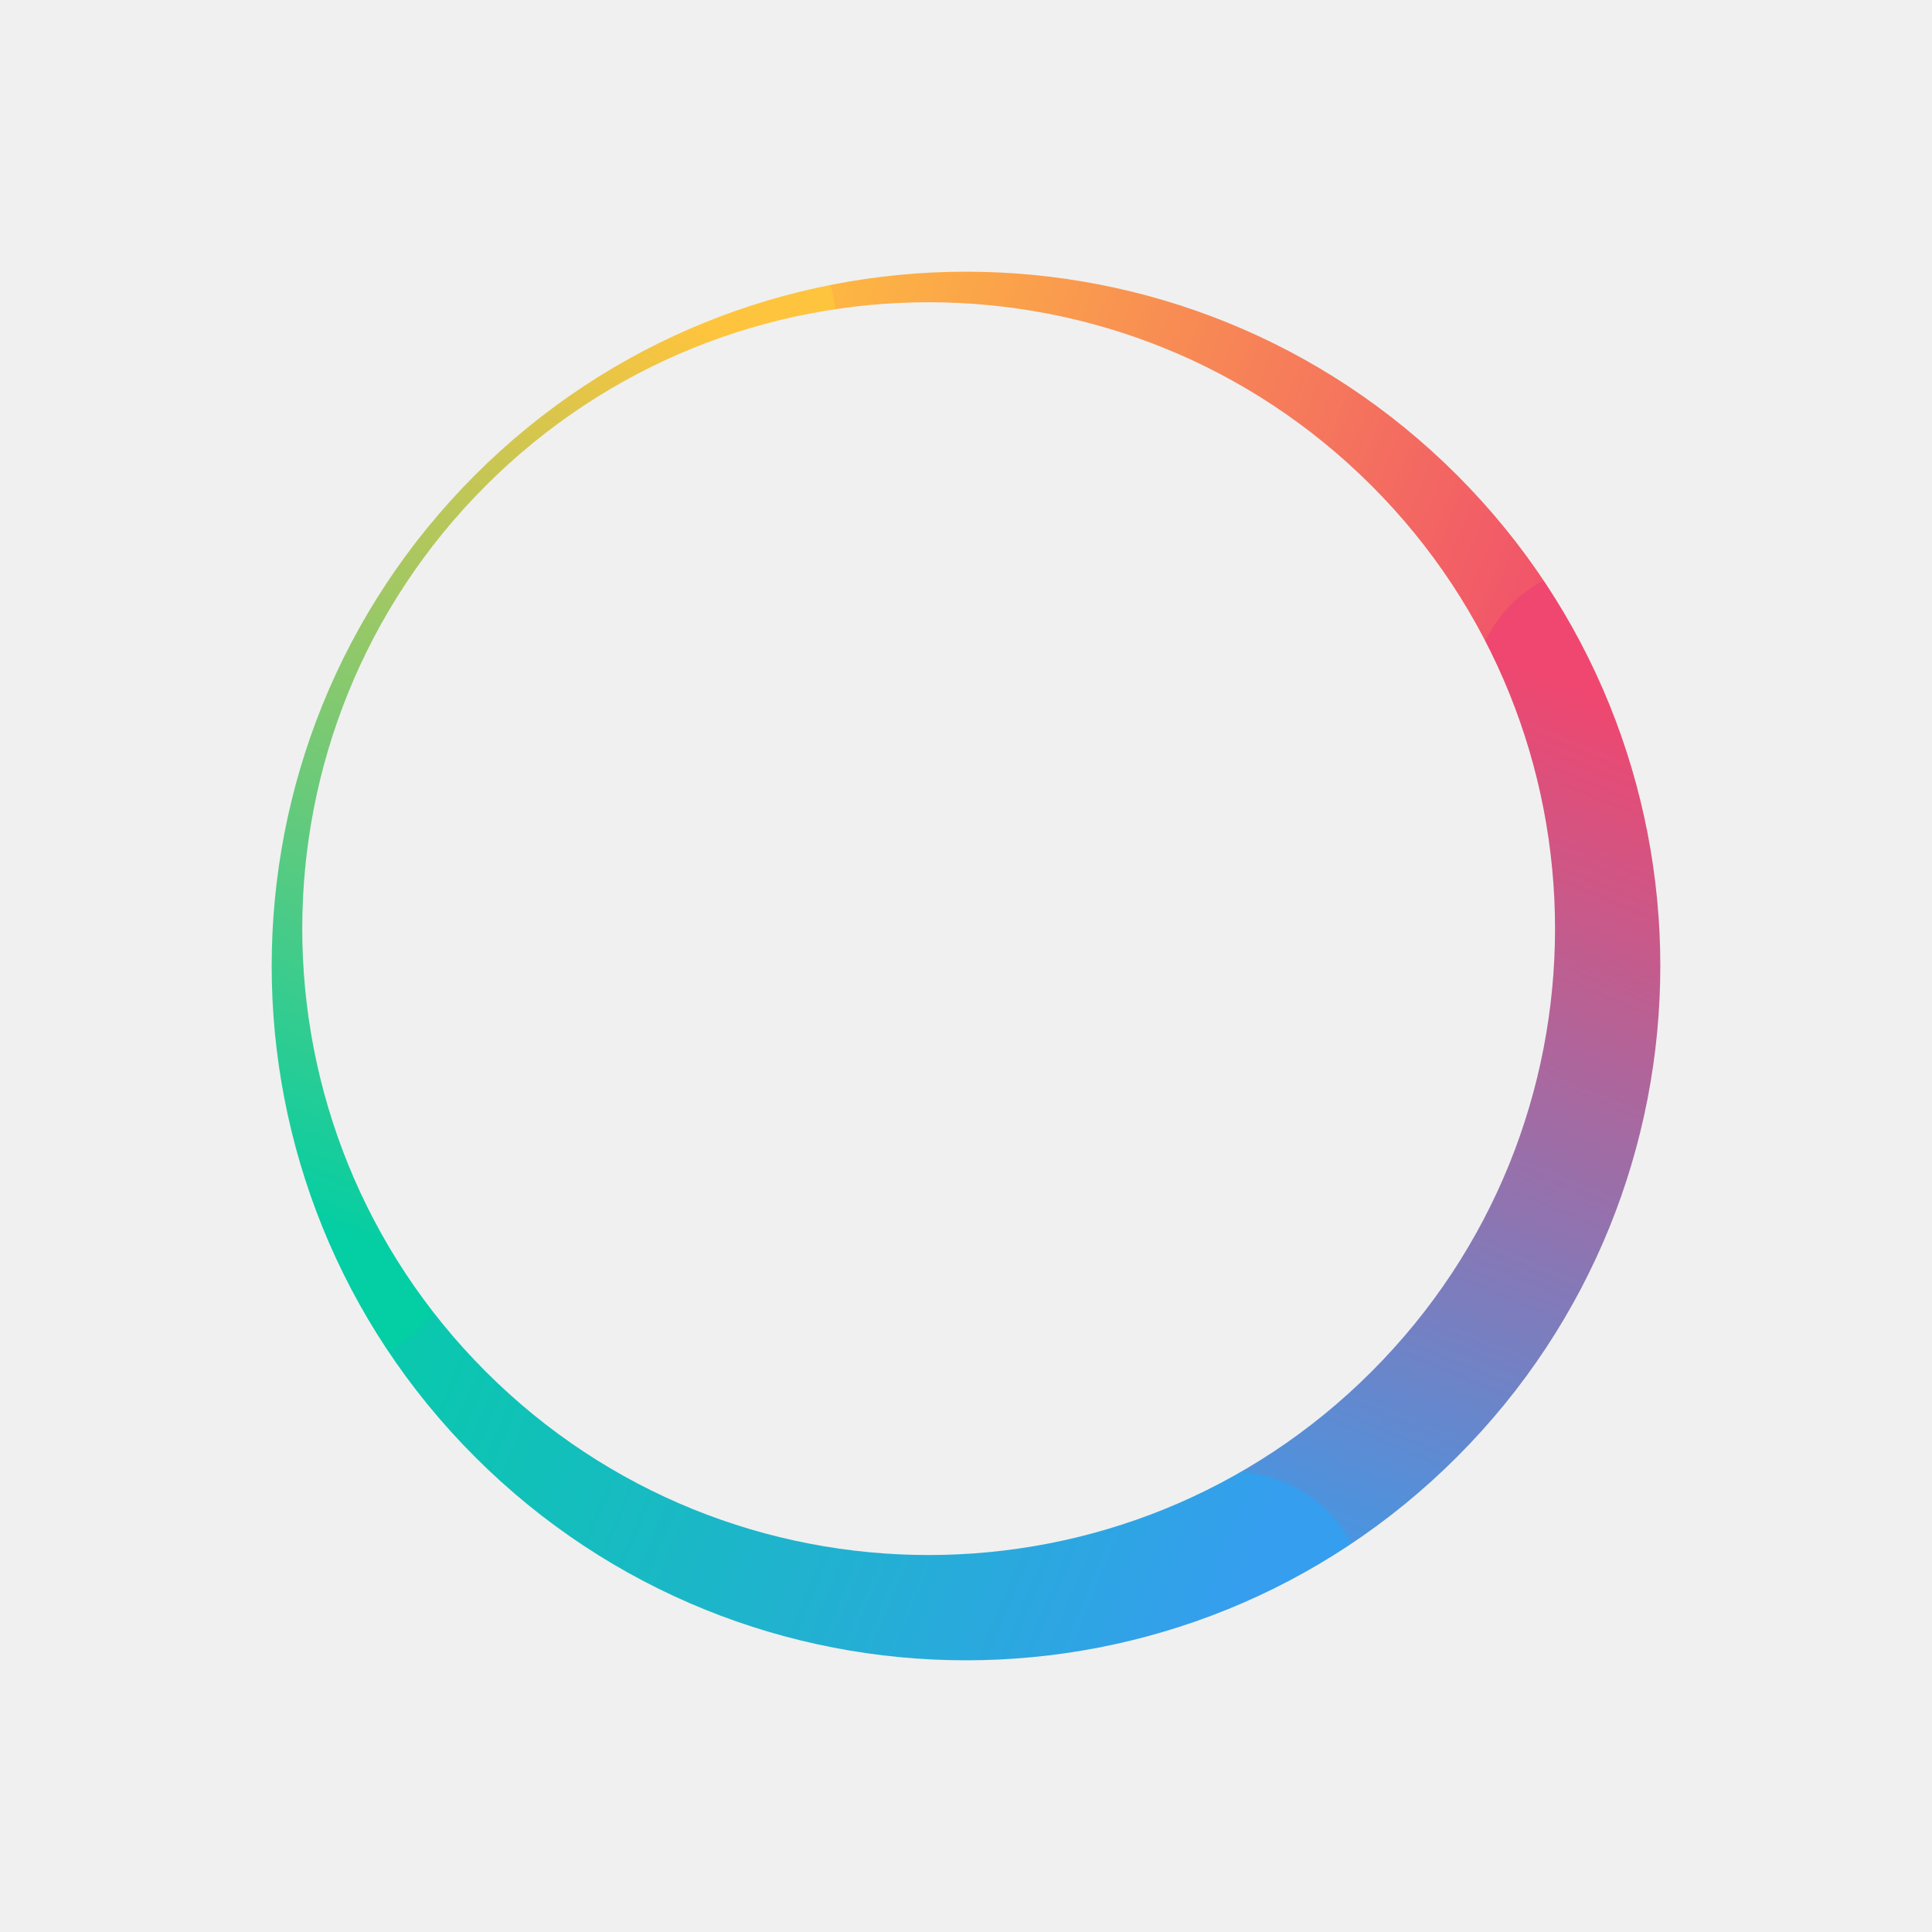
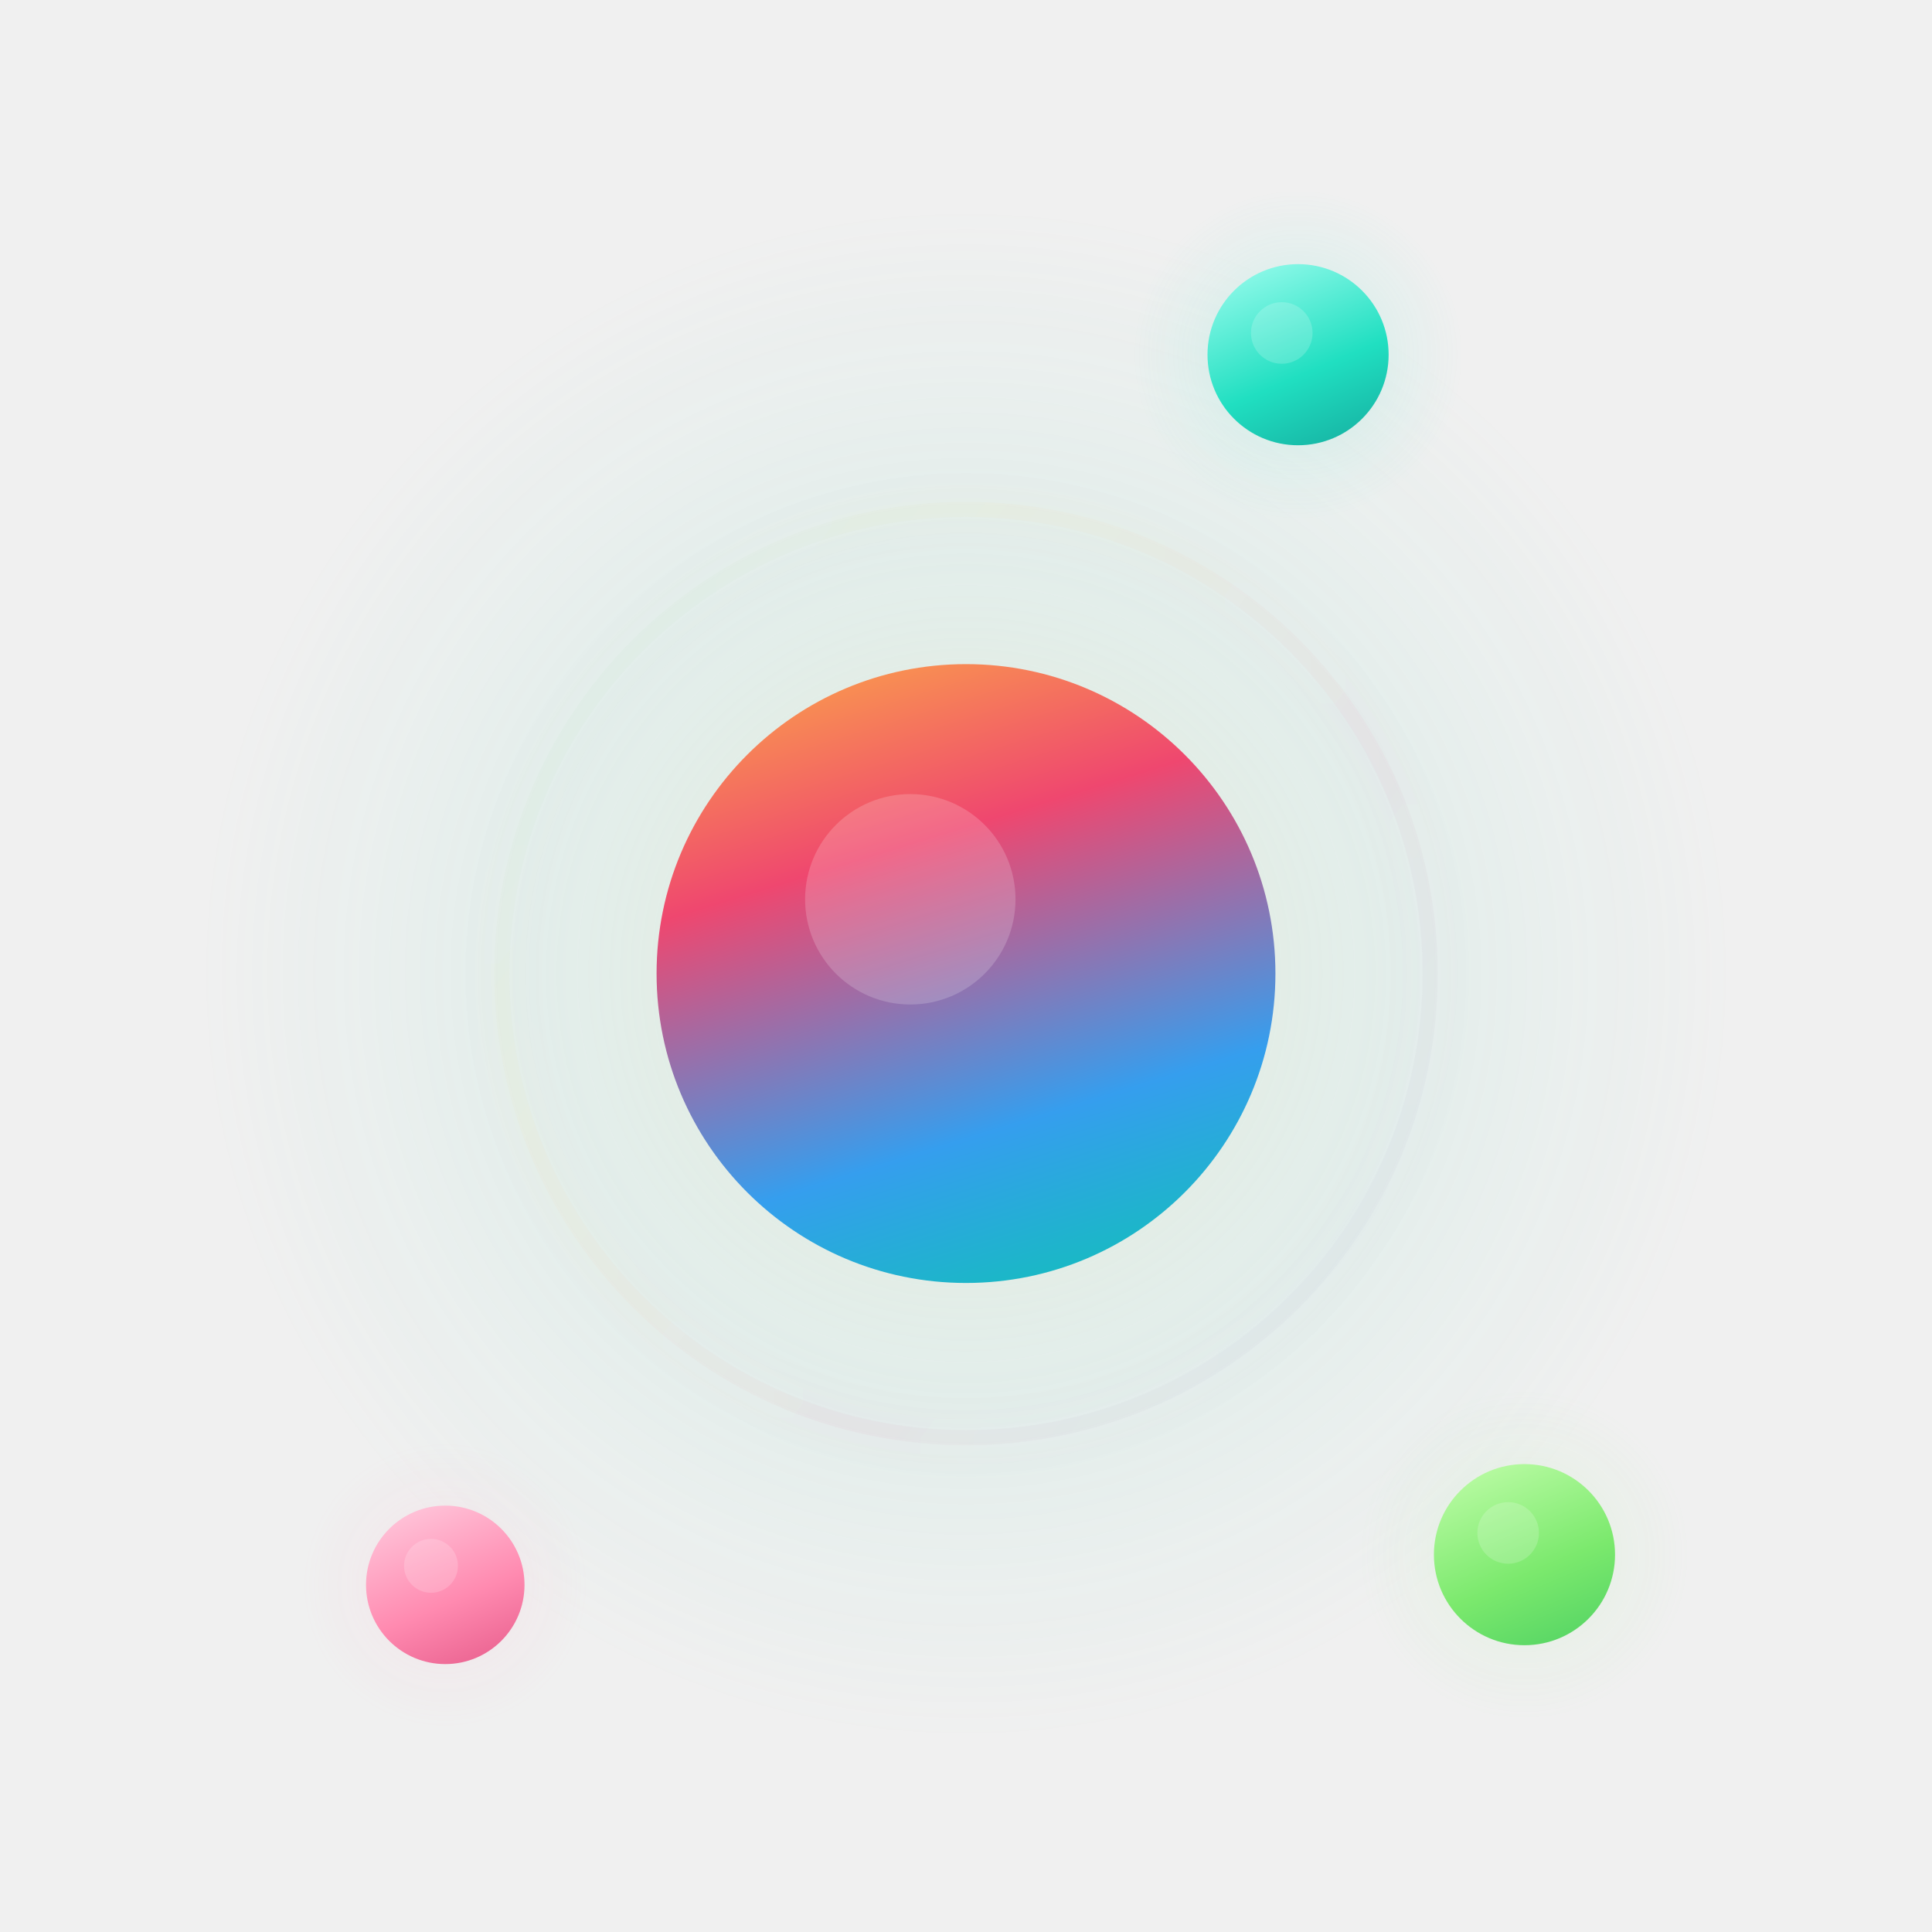
- <svg xmlns="http://www.w3.org/2000/svg" viewBox="0 0 128 128" width="128" height="128" fill="none">
+ <svg xmlns="http://www.w3.org/2000/svg" viewBox="0 0 512 512" width="512" height="512" fill="none">
  <defs>
-     <linearGradient id="curyo-top-right" x1="64" y1="18" x2="110" y2="64" gradientUnits="userSpaceOnUse">
-       <stop offset="0" stop-color="#FFC43D" />
-       <stop offset="1" stop-color="#EF476F" />
+     <linearGradient id="curyo-logo-main-fill" x1="0" y1="0" x2="1" y2="1" gradientTransform="rotate(28 .5 .5)">
+       <stop offset="0%" stop-color="#FFC43D" />
+       <stop offset="34%" stop-color="#EF476F" />
+       <stop offset="68%" stop-color="#359EEE" />
+       <stop offset="100%" stop-color="#03CEA4" />
    </linearGradient>
-     <linearGradient id="curyo-bottom-right" x1="110" y1="64" x2="64" y2="110" gradientUnits="userSpaceOnUse">
-       <stop offset="0" stop-color="#EF476F" />
-       <stop offset="1" stop-color="#359EEE" />
+     <radialGradient id="curyo-logo-main-glow" cx="50%" cy="50%" r="50%">
+       <stop offset="0%" stop-color="#FFE08E" stop-opacity=".54" />
+       <stop offset="58%" stop-color="#5BD7B8" stop-opacity=".18" />
+       <stop offset="100%" stop-color="#5BD7B8" stop-opacity="0" />
+     </radialGradient>
+     <linearGradient id="curyo-logo-orbit" x1="110" y1="150" x2="394" y2="366" gradientUnits="userSpaceOnUse">
+       <stop offset="0%" stop-color="#03CEA4" stop-opacity=".18" />
+       <stop offset="32%" stop-color="#FFC43D" stop-opacity=".16" />
+       <stop offset="64%" stop-color="#EF476F" stop-opacity=".18" />
+       <stop offset="100%" stop-color="#359EEE" stop-opacity=".18" />
    </linearGradient>
-     <linearGradient id="curyo-bottom-left" x1="64" y1="110" x2="18" y2="64" gradientUnits="userSpaceOnUse">
-       <stop offset="0" stop-color="#359EEE" />
-       <stop offset="1" stop-color="#03CEA4" />
+     <filter id="curyo-logo-orbit-blur" x="70" y="70" width="372" height="372" filterUnits="userSpaceOnUse">
+       <feGaussianBlur stdDeviation="4.5" />
+     </filter>
+     <linearGradient id="curyo-logo-top-fill" x1="0" y1="0" x2="1" y2="1" gradientTransform="rotate(22 .5 .5)">
+       <stop offset="0%" stop-color="#A8FFF2" />
+       <stop offset="58%" stop-color="#20DFC1" />
+       <stop offset="100%" stop-color="#14A79B" />
    </linearGradient>
-     <linearGradient id="curyo-top-left" x1="18" y1="64" x2="64" y2="18" gradientUnits="userSpaceOnUse">
-       <stop offset="0" stop-color="#03CEA4" />
-       <stop offset="1" stop-color="#FFC43D" />
+     <radialGradient id="curyo-logo-top-glow" cx="50%" cy="50%" r="50%">
+       <stop offset="0%" stop-color="#A8FFF2" stop-opacity=".46" />
+       <stop offset="58%" stop-color="#20DFC1" stop-opacity=".16" />
+       <stop offset="100%" stop-color="#20DFC1" stop-opacity="0" />
+     </radialGradient>
+     <linearGradient id="curyo-logo-left-fill" x1="0" y1="0" x2="1" y2="1" gradientTransform="rotate(22 .5 .5)">
+       <stop offset="0%" stop-color="#FFD2E3" />
+       <stop offset="58%" stop-color="#FF8AB0" />
+       <stop offset="100%" stop-color="#E45787" />
    </linearGradient>
-     <mask id="curyo-ring-mask">
-       <rect width="128" height="128" fill="black" />
-       <g transform="rotate(-22.5 64 64)">
-         <circle cx="64" cy="64" r="46" fill="white" />
-         <circle cx="64" cy="60.5" r="41.5" fill="black" />
-       </g>
-     </mask>
+     <radialGradient id="curyo-logo-left-glow" cx="50%" cy="50%" r="50%">
+       <stop offset="0%" stop-color="#FFD2E3" stop-opacity=".42" />
+       <stop offset="58%" stop-color="#FF8AB0" stop-opacity=".14" />
+       <stop offset="100%" stop-color="#FF8AB0" stop-opacity="0" />
+     </radialGradient>
+     <linearGradient id="curyo-logo-right-fill" x1="0" y1="0" x2="1" y2="1" gradientTransform="rotate(22 .5 .5)">
+       <stop offset="0%" stop-color="#C7FFAF" />
+       <stop offset="58%" stop-color="#7BE96D" />
+       <stop offset="100%" stop-color="#4BCF62" />
+     </linearGradient>
+     <radialGradient id="curyo-logo-right-glow" cx="50%" cy="50%" r="50%">
+       <stop offset="0%" stop-color="#C7FFAF" stop-opacity=".42" />
+       <stop offset="58%" stop-color="#7BE96D" stop-opacity=".14" />
+       <stop offset="100%" stop-color="#7BE96D" stop-opacity="0" />
+     </radialGradient>
  </defs>
-   <g mask="url(#curyo-ring-mask)" transform="rotate(-22.5 64 64)">
-     <path d="M64 18 A46 46 0 0 1 110 64" stroke="url(#curyo-top-right)" stroke-width="18" stroke-linecap="round" />
-     <path d="M110 64 A46 46 0 0 1 64 110" stroke="url(#curyo-bottom-right)" stroke-width="18" stroke-linecap="round" />
-     <path d="M64 110 A46 46 0 0 1 18 64" stroke="url(#curyo-bottom-left)" stroke-width="18" stroke-linecap="round" />
-     <path d="M18 64 A46 46 0 0 1 64 18" stroke="url(#curyo-top-left)" stroke-width="18" stroke-linecap="round" />
-   </g>
+   <circle cx="256" cy="258" r="123" fill="none" stroke="url(#curyo-logo-orbit)" stroke-width="10" stroke-opacity=".1" filter="url(#curyo-logo-orbit-blur)" />
+   <circle cx="256" cy="258" r="123" fill="none" stroke="url(#curyo-logo-orbit)" stroke-width="4" stroke-opacity=".24" />
+   <circle cx="256" cy="258" r="205" fill="url(#curyo-logo-main-glow)" fill-opacity=".46" />
+   <circle cx="256" cy="258" r="82" fill="url(#curyo-logo-main-fill)" />
+   <circle cx="241.24" cy="238.32" r="27.88" fill="#FFFFFF" fill-opacity=".18" />
+   <circle cx="344" cy="94" r="44" fill="url(#curyo-logo-top-glow)" fill-opacity=".4" />
+   <circle cx="344" cy="94" r="24" fill="url(#curyo-logo-top-fill)" />
+   <circle cx="339.68" cy="88.24" r="8.16" fill="#FFFFFF" fill-opacity=".18" />
+   <circle cx="118" cy="420" r="38" fill="url(#curyo-logo-left-glow)" fill-opacity=".36" />
+   <circle cx="118" cy="420" r="21" fill="url(#curyo-logo-left-fill)" />
+   <circle cx="114.22" cy="414.96" r="7.14" fill="#FFFFFF" fill-opacity=".18" />
+   <circle cx="404" cy="412" r="44" fill="url(#curyo-logo-right-glow)" fill-opacity=".36" />
+   <circle cx="404" cy="412" r="24" fill="url(#curyo-logo-right-fill)" />
+   <circle cx="399.68" cy="406.24" r="8.16" fill="#FFFFFF" fill-opacity=".18" />
</svg>
